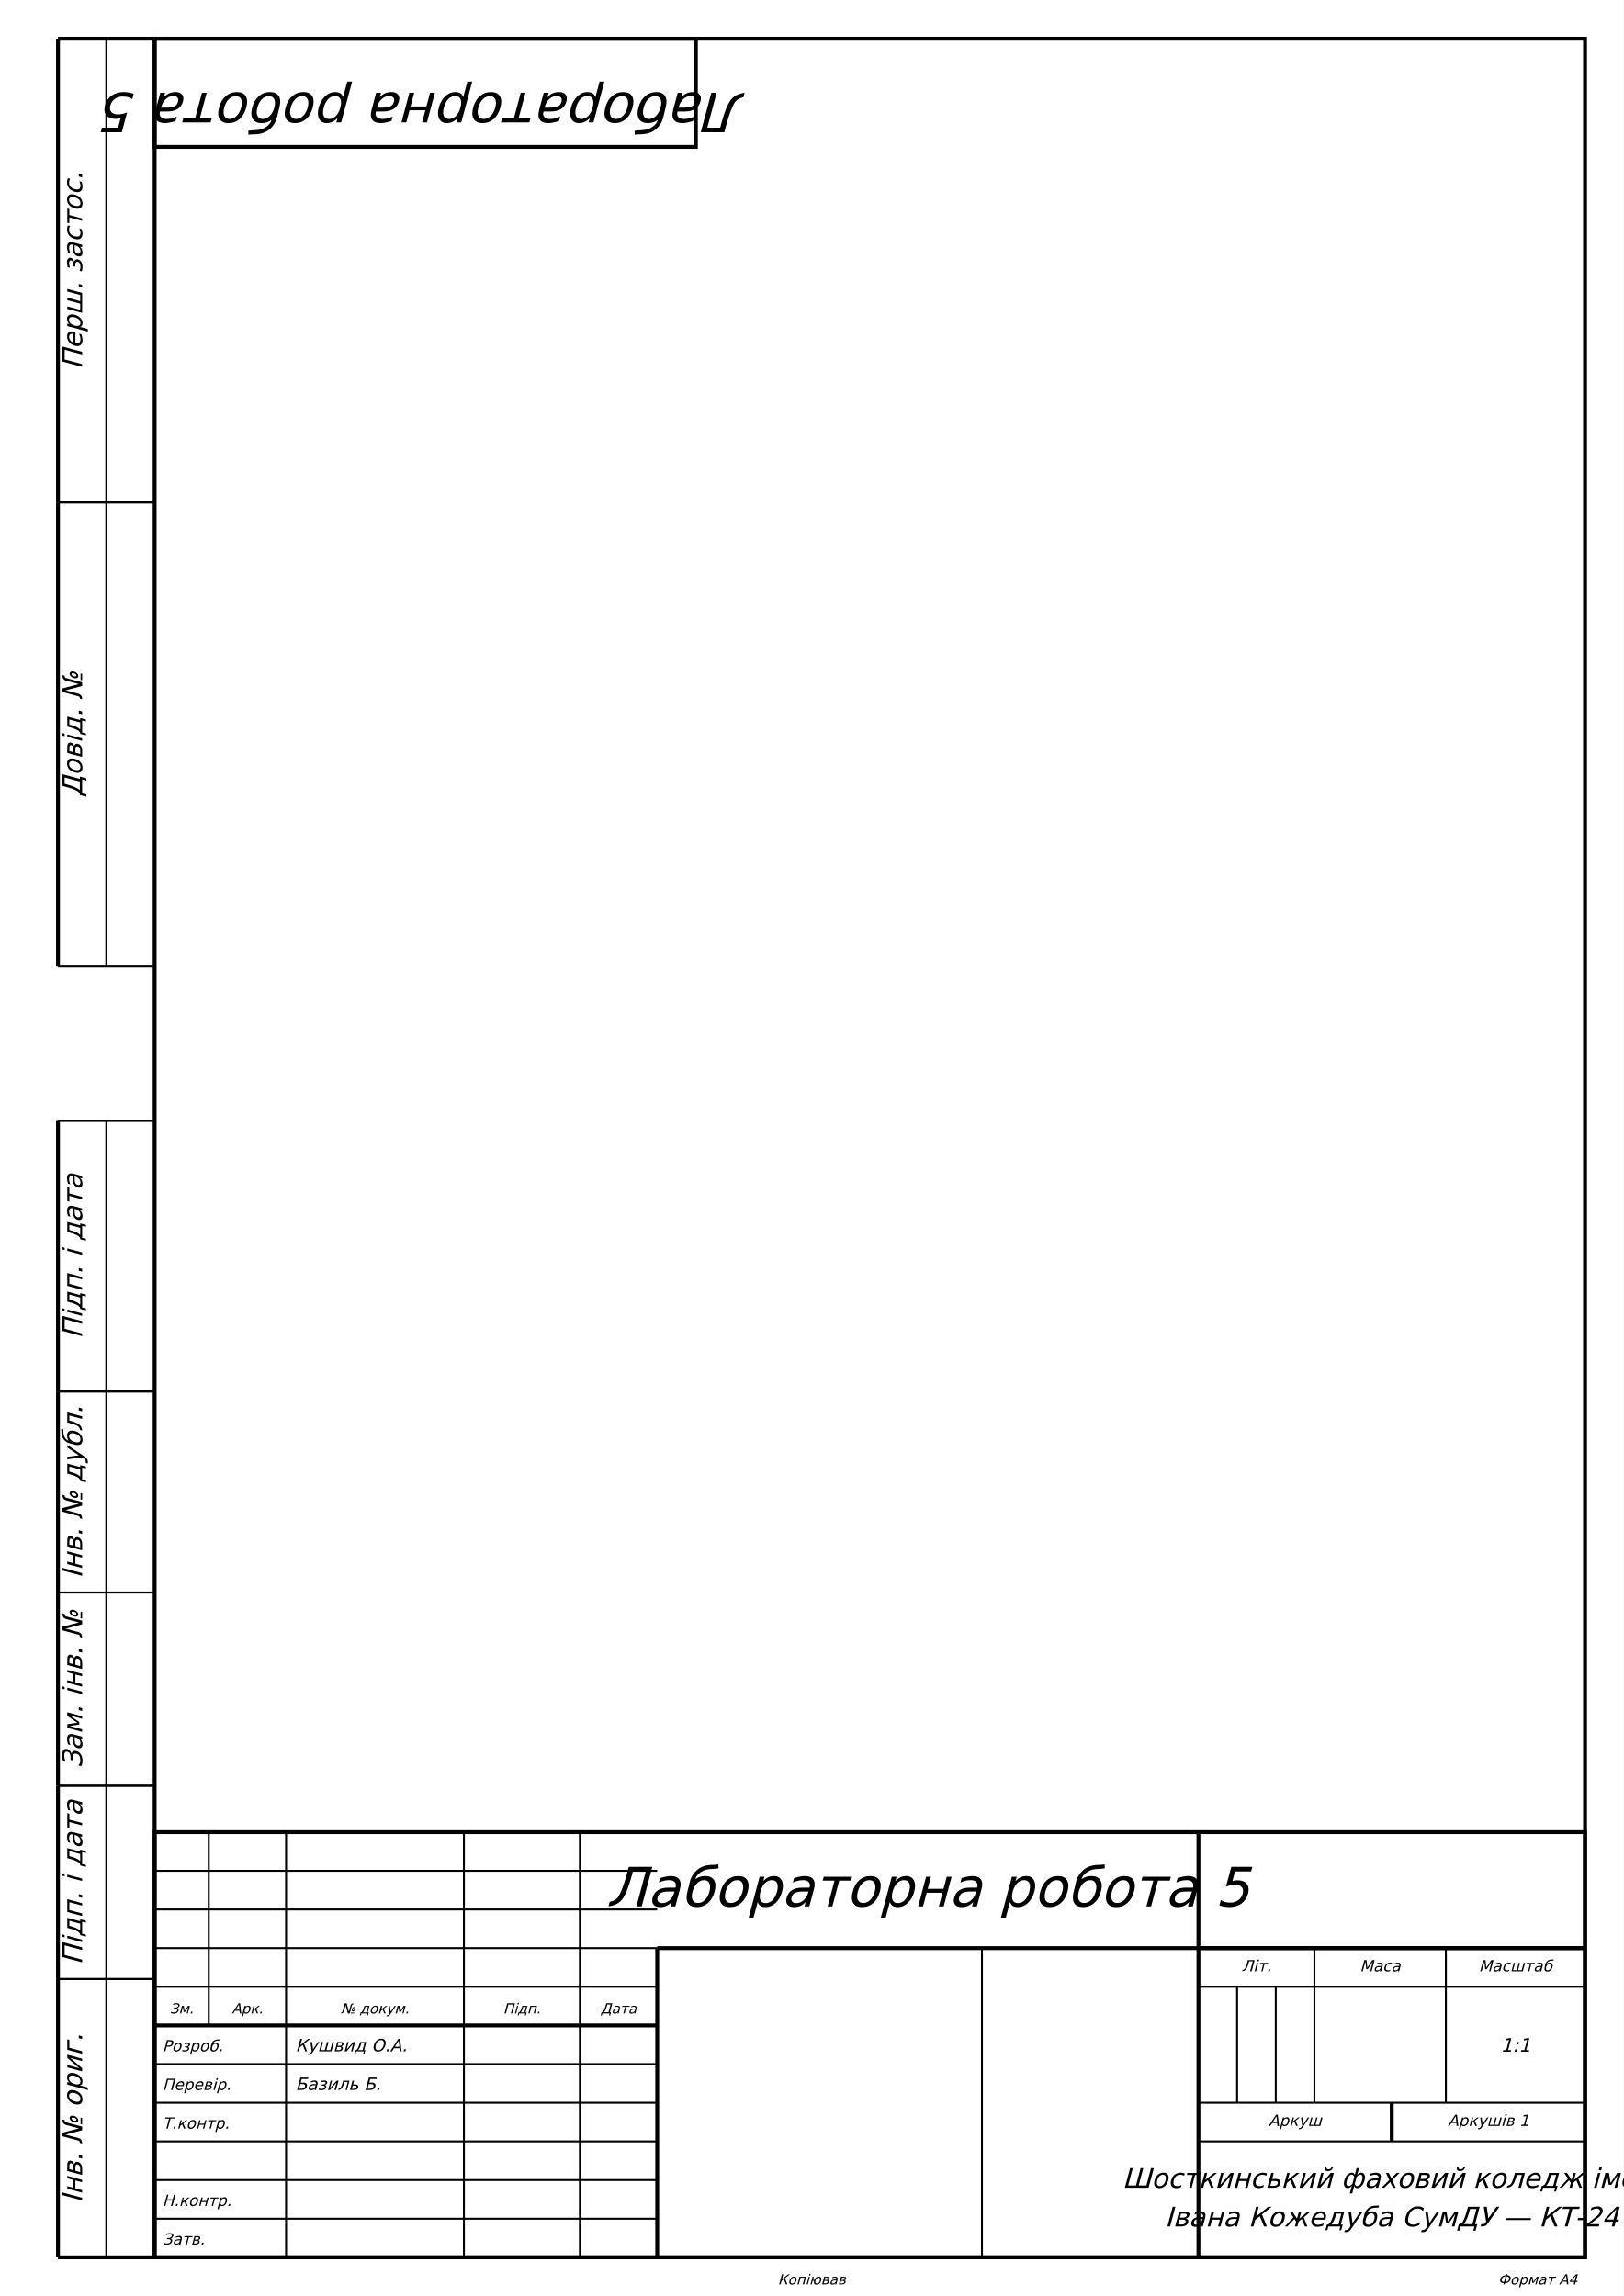
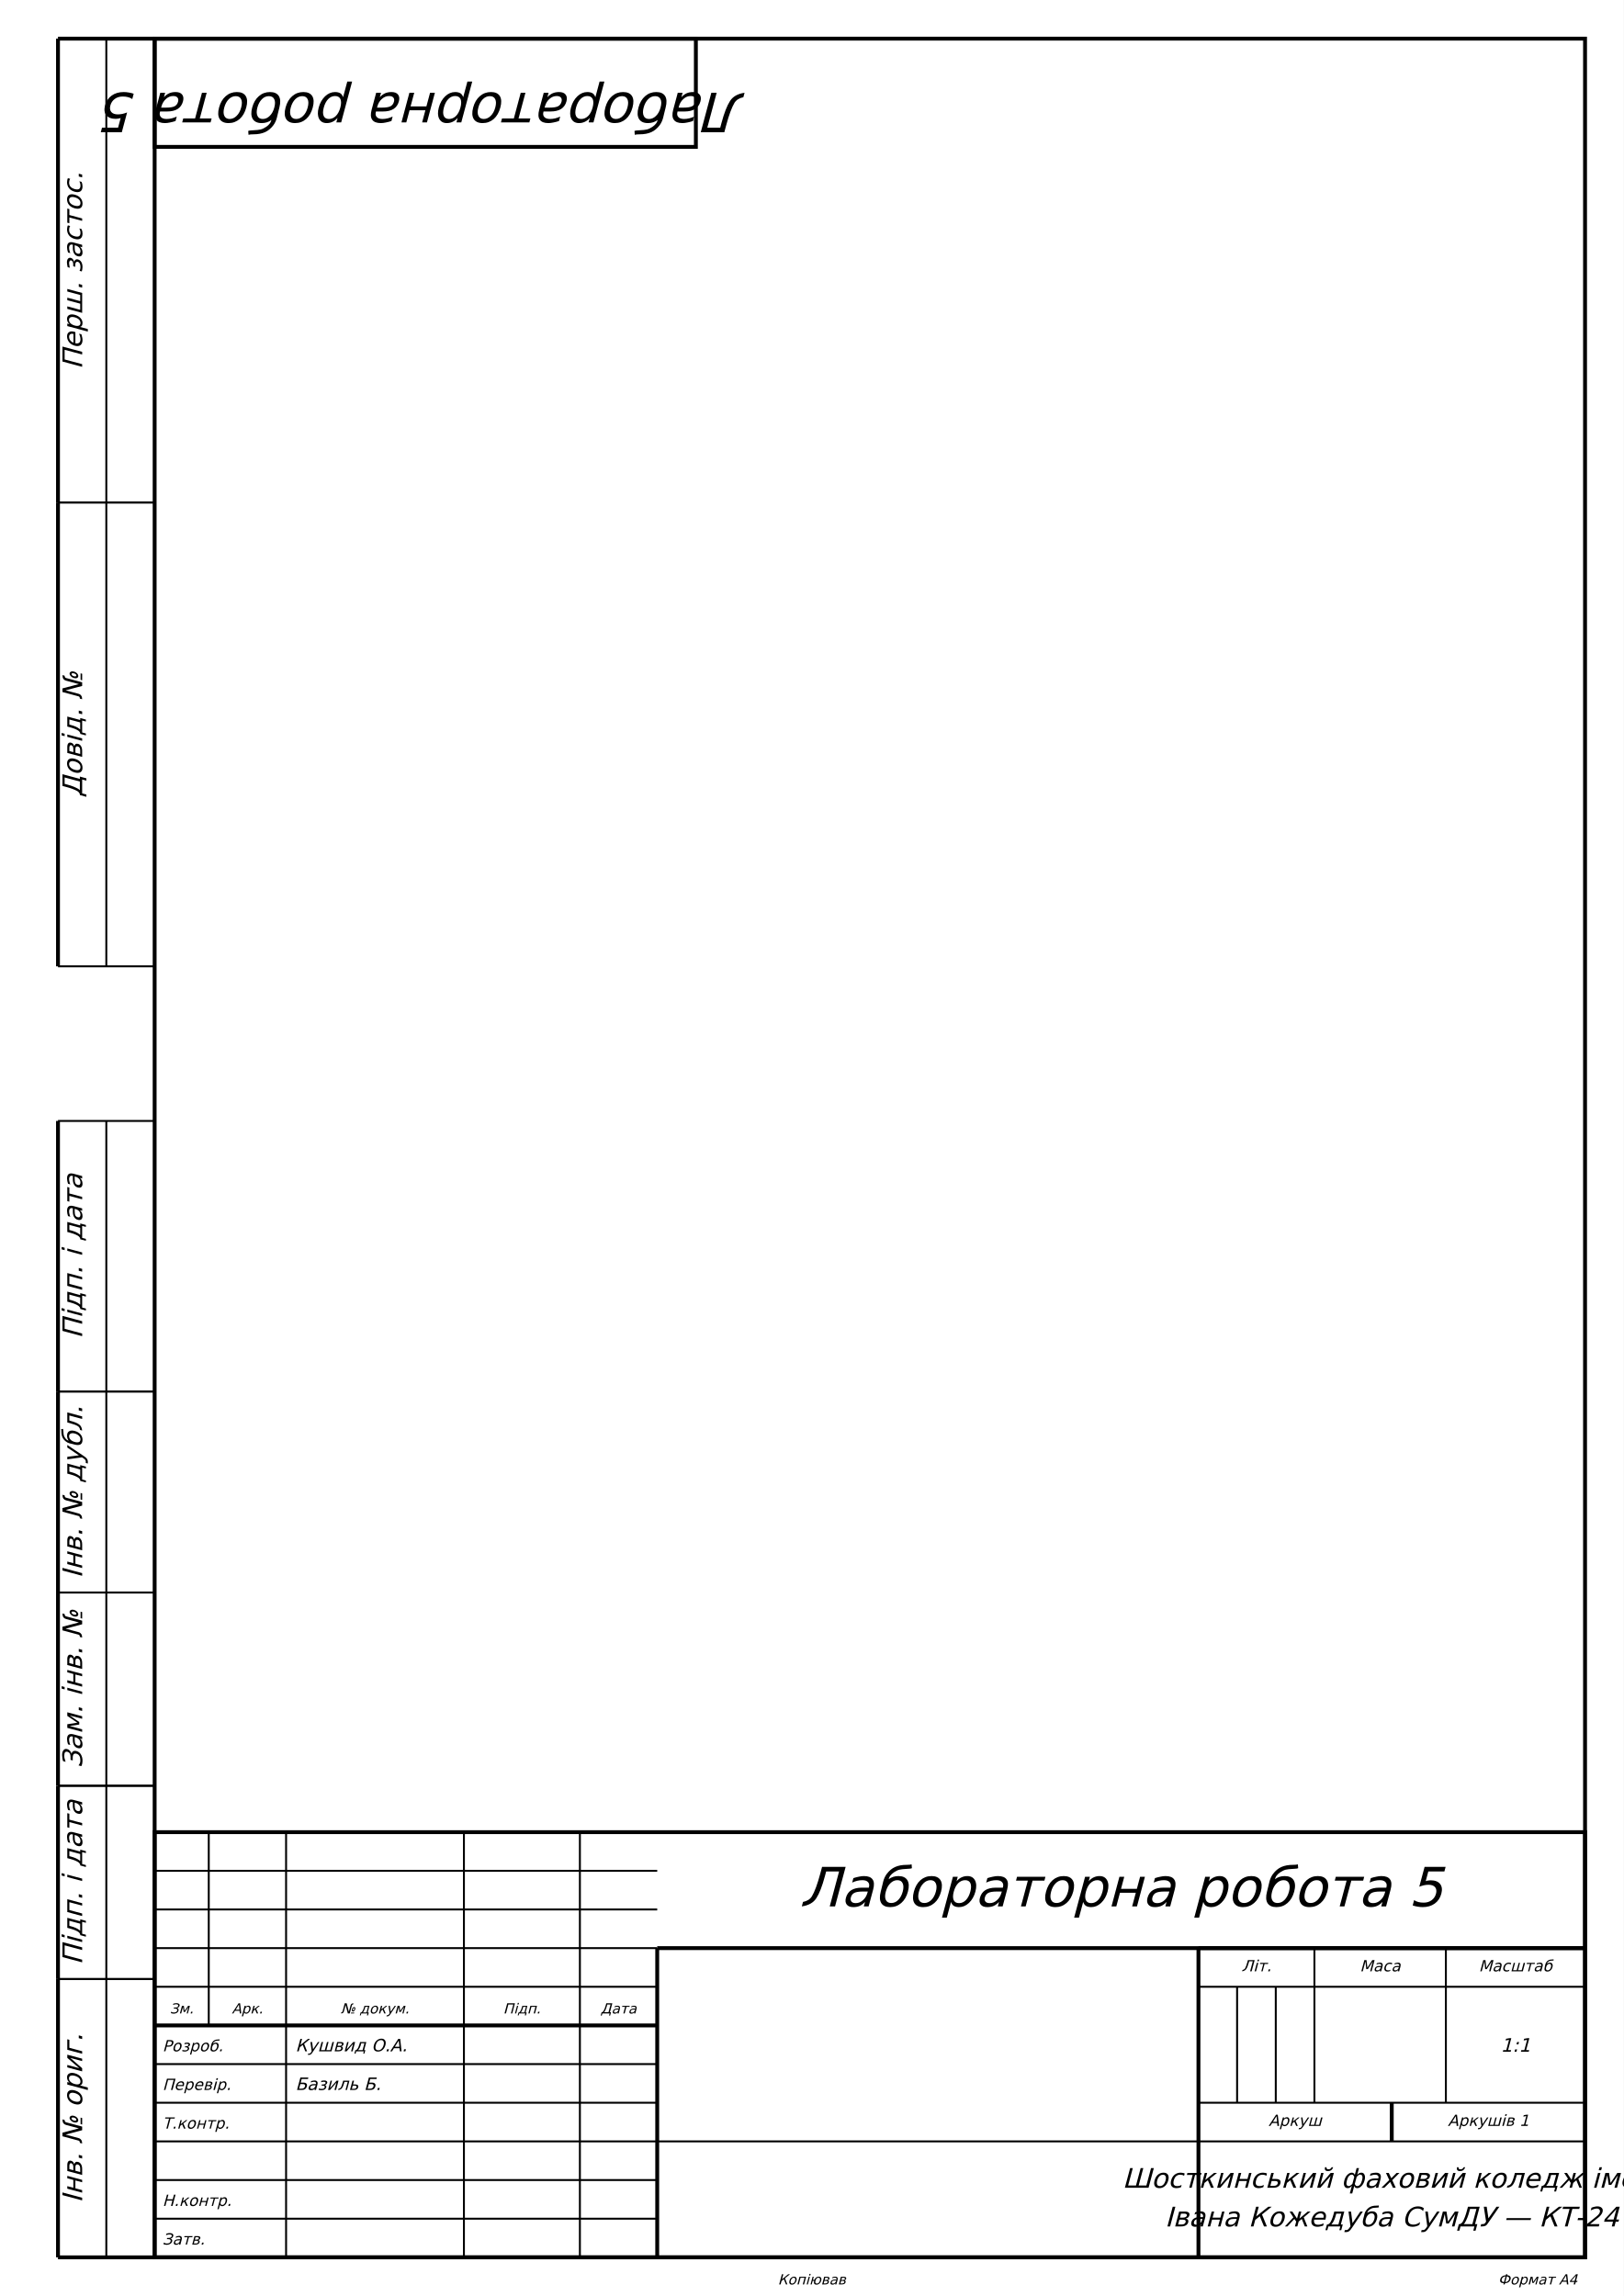
<svg xmlns="http://www.w3.org/2000/svg" width="210mm" height="297mm" viewBox="0 0 210 297">
  <rect width="210" height="297" fill="white" />
  <g transform="translate(0 0) scale(1)">
    <rect x="20" y="5" width="185" height="287" fill="none" stroke="#000000" stroke-width="0.5" />
    <line x1="7.5" y1="5" x2="20" y2="5" stroke="#000000" stroke-width="0.5" fill="none" />
    <line x1="7.5" y1="65" x2="20" y2="65" stroke="#000000" stroke-width="0.25" fill="none" />
    <line x1="7.5" y1="5" x2="7.5" y2="65" stroke="#000000" stroke-width="0.5" fill="none" />
    <line x1="13.75" y1="5" x2="13.75" y2="65" stroke="#000000" stroke-width="0.25" fill="none" />
    <text x="10.625" y="35" font-family="'GOST type B','ISO 3098','DejaVu Sans',Arial,sans-serif" font-size="3.5" fill="#000000" text-anchor="middle" transform="translate(10.625 35) rotate(-90) skewX(-15) translate(-10.625 -35)">Перш. застос.</text>
    <line x1="7.5" y1="65" x2="20" y2="65" stroke="#000000" stroke-width="0.25" fill="none" />
    <line x1="7.5" y1="125" x2="20" y2="125" stroke="#000000" stroke-width="0.25" fill="none" />
    <line x1="7.5" y1="65" x2="7.5" y2="125" stroke="#000000" stroke-width="0.5" fill="none" />
    <line x1="13.75" y1="65" x2="13.75" y2="125" stroke="#000000" stroke-width="0.25" fill="none" />
    <text x="10.625" y="95" font-family="'GOST type B','ISO 3098','DejaVu Sans',Arial,sans-serif" font-size="3.5" fill="#000000" text-anchor="middle" transform="translate(10.625 95) rotate(-90) skewX(-15) translate(-10.625 -95)">Довід. №</text>
    <line x1="7.5" y1="145" x2="20" y2="145" stroke="#000000" stroke-width="0.25" fill="none" />
    <line x1="7.5" y1="180" x2="20" y2="180" stroke="#000000" stroke-width="0.25" fill="none" />
    <line x1="7.5" y1="145" x2="7.5" y2="180" stroke="#000000" stroke-width="0.5" fill="none" />
    <line x1="13.75" y1="145" x2="13.75" y2="180" stroke="#000000" stroke-width="0.25" fill="none" />
    <text x="10.625" y="162.5" font-family="'GOST type B','ISO 3098','DejaVu Sans',Arial,sans-serif" font-size="3.5" fill="#000000" text-anchor="middle" transform="translate(10.625 162.5) rotate(-90) skewX(-15) translate(-10.625 -162.5)">Підп. і дата</text>
    <line x1="7.5" y1="180" x2="20" y2="180" stroke="#000000" stroke-width="0.25" fill="none" />
    <line x1="7.5" y1="206" x2="20" y2="206" stroke="#000000" stroke-width="0.25" fill="none" />
    <line x1="7.5" y1="180" x2="7.5" y2="206" stroke="#000000" stroke-width="0.5" fill="none" />
    <line x1="13.75" y1="180" x2="13.75" y2="206" stroke="#000000" stroke-width="0.25" fill="none" />
    <text x="10.625" y="193" font-family="'GOST type B','ISO 3098','DejaVu Sans',Arial,sans-serif" font-size="3.5" fill="#000000" text-anchor="middle" transform="translate(10.625 193) rotate(-90) skewX(-15) translate(-10.625 -193)">Інв. № дубл.</text>
    <line x1="7.5" y1="206" x2="20" y2="206" stroke="#000000" stroke-width="0.25" fill="none" />
    <line x1="7.5" y1="231" x2="20" y2="231" stroke="#000000" stroke-width="0.25" fill="none" />
    <line x1="7.5" y1="206" x2="7.5" y2="231" stroke="#000000" stroke-width="0.5" fill="none" />
    <line x1="13.75" y1="206" x2="13.75" y2="231" stroke="#000000" stroke-width="0.25" fill="none" />
    <text x="10.625" y="218.5" font-family="'GOST type B','ISO 3098','DejaVu Sans',Arial,sans-serif" font-size="3.5" fill="#000000" text-anchor="middle" transform="translate(10.625 218.5) rotate(-90) skewX(-15) translate(-10.625 -218.5)">Зам. інв. №</text>
    <line x1="7.5" y1="231" x2="20" y2="231" stroke="#000000" stroke-width="0.25" fill="none" />
    <line x1="7.5" y1="256" x2="20" y2="256" stroke="#000000" stroke-width="0.25" fill="none" />
    <line x1="7.5" y1="231" x2="7.5" y2="256" stroke="#000000" stroke-width="0.5" fill="none" />
    <line x1="13.75" y1="231" x2="13.75" y2="256" stroke="#000000" stroke-width="0.25" fill="none" />
    <text x="10.625" y="243.5" font-family="'GOST type B','ISO 3098','DejaVu Sans',Arial,sans-serif" font-size="3.5" fill="#000000" text-anchor="middle" transform="translate(10.625 243.5) rotate(-90) skewX(-15) translate(-10.625 -243.5)">Підп. і дата</text>
    <line x1="7.5" y1="256" x2="20" y2="256" stroke="#000000" stroke-width="0.25" fill="none" />
    <line x1="7.5" y1="292" x2="20" y2="292" stroke="#000000" stroke-width="0.5" fill="none" />
    <line x1="7.5" y1="256" x2="7.5" y2="292" stroke="#000000" stroke-width="0.5" fill="none" />
    <line x1="13.75" y1="256" x2="13.75" y2="292" stroke="#000000" stroke-width="0.25" fill="none" />
    <text x="10.625" y="274" font-family="'GOST type B','ISO 3098','DejaVu Sans',Arial,sans-serif" font-size="3.5" fill="#000000" text-anchor="middle" transform="translate(10.625 274) rotate(-90) skewX(-15) translate(-10.625 -274)">Інв. № ориг.</text>
    <rect x="20" y="5" width="70" height="14" fill="none" stroke="#000000" stroke-width="0.5" />
    <text textLength="65" lengthAdjust="spacingAndGlyphs" x="55" y="12" font-family="'GOST type B','ISO 3098','DejaVu Sans',Arial,sans-serif" font-size="7" fill="#000000" text-anchor="middle" transform="translate(55 12) rotate(180) skewX(-15) translate(-55 -12)">Лабораторна робота 5</text>
    <rect x="20" y="237" width="185" height="55" fill="none" stroke="#000000" stroke-width="0.5" />
    <line x1="27" y1="237" x2="27" y2="262" stroke="#000000" stroke-width="0.25" fill="none" />
    <line x1="37" y1="237" x2="37" y2="262" stroke="#000000" stroke-width="0.25" fill="none" />
    <line x1="60" y1="237" x2="60" y2="262" stroke="#000000" stroke-width="0.25" fill="none" />
    <line x1="75" y1="237" x2="75" y2="262" stroke="#000000" stroke-width="0.25" fill="none" />
    <line x1="85" y1="252" x2="85" y2="292" stroke="#000000" stroke-width="0.5" fill="none" />
    <line x1="20" y1="242" x2="85" y2="242" stroke="#000000" stroke-width="0.25" fill="none" />
    <line x1="20" y1="247" x2="85" y2="247" stroke="#000000" stroke-width="0.25" fill="none" />
    <line x1="20" y1="252" x2="85" y2="252" stroke="#000000" stroke-width="0.25" fill="none" />
    <line x1="20" y1="257" x2="85" y2="257" stroke="#000000" stroke-width="0.25" fill="none" />
    <line x1="20" y1="262" x2="85" y2="262" stroke="#000000" stroke-width="0.5" fill="none" />
    <text x="23.5" y="260.45" font-family="'GOST type B','ISO 3098','DejaVu Sans',Arial,sans-serif" font-size="1.8" fill="#000000" text-anchor="middle" transform="translate(23.5 260.45) skewX(-15) translate(-23.5 -260.45)">Зм.</text>
    <text x="32" y="260.45" font-family="'GOST type B','ISO 3098','DejaVu Sans',Arial,sans-serif" font-size="1.8" fill="#000000" text-anchor="middle" transform="translate(32 260.45) skewX(-15) translate(-32 -260.45)">Арк.</text>
    <text x="48.5" y="260.45" font-family="'GOST type B','ISO 3098','DejaVu Sans',Arial,sans-serif" font-size="1.8" fill="#000000" text-anchor="middle" transform="translate(48.5 260.45) skewX(-15) translate(-48.5 -260.45)">№ докум.</text>
    <text x="67.5" y="260.45" font-family="'GOST type B','ISO 3098','DejaVu Sans',Arial,sans-serif" font-size="1.8" fill="#000000" text-anchor="middle" transform="translate(67.5 260.45) skewX(-15) translate(-67.5 -260.45)">Підп.</text>
    <text x="80" y="260.45" font-family="'GOST type B','ISO 3098','DejaVu Sans',Arial,sans-serif" font-size="1.8" fill="#000000" text-anchor="middle" transform="translate(80 260.45) skewX(-15) translate(-80 -260.45)">Дата</text>
    <line x1="37" y1="262" x2="37" y2="292" stroke="#000000" stroke-width="0.25" fill="none" />
    <line x1="60" y1="262" x2="60" y2="292" stroke="#000000" stroke-width="0.25" fill="none" />
    <line x1="75" y1="262" x2="75" y2="292" stroke="#000000" stroke-width="0.25" fill="none" />
    <line x1="20" y1="267" x2="85" y2="267" stroke="#000000" stroke-width="0.25" fill="none" />
    <line x1="20" y1="272" x2="85" y2="272" stroke="#000000" stroke-width="0.25" fill="none" />
    <line x1="20" y1="277" x2="85" y2="277" stroke="#000000" stroke-width="0.25" fill="none" />
    <line x1="20" y1="282" x2="85" y2="282" stroke="#000000" stroke-width="0.25" fill="none" />
    <line x1="20" y1="287" x2="85" y2="287" stroke="#000000" stroke-width="0.25" fill="none" />
    <line x1="20" y1="292" x2="85" y2="292" stroke="#000000" stroke-width="0.25" fill="none" />
    <text x="21" y="265.35" font-family="'GOST type B','ISO 3098','DejaVu Sans',Arial,sans-serif" font-size="2" fill="#000000" text-anchor="start" transform="translate(21 265.35) skewX(-15) translate(-21 -265.35)">Розроб.</text>
    <text x="38.2" y="265.35" font-family="'GOST type B','ISO 3098','DejaVu Sans',Arial,sans-serif" font-size="2.2" fill="#000000" text-anchor="start" transform="translate(38.2 265.35) skewX(-15) translate(-38.2 -265.35)">Кушвид О.А.</text>
    <text x="21" y="270.35" font-family="'GOST type B','ISO 3098','DejaVu Sans',Arial,sans-serif" font-size="2" fill="#000000" text-anchor="start" transform="translate(21 270.35) skewX(-15) translate(-21 -270.35)">Перевір.</text>
    <text x="38.2" y="270.35" font-family="'GOST type B','ISO 3098','DejaVu Sans',Arial,sans-serif" font-size="2.2" fill="#000000" text-anchor="start" transform="translate(38.2 270.35) skewX(-15) translate(-38.2 -270.35)">Базиль Б.</text>
    <text x="21" y="275.35" font-family="'GOST type B','ISO 3098','DejaVu Sans',Arial,sans-serif" font-size="2" fill="#000000" text-anchor="start" transform="translate(21 275.35) skewX(-15) translate(-21 -275.35)">Т.контр.</text>
    <text x="21" y="285.35" font-family="'GOST type B','ISO 3098','DejaVu Sans',Arial,sans-serif" font-size="2" fill="#000000" text-anchor="start" transform="translate(21 285.35) skewX(-15) translate(-21 -285.35)">Н.контр.</text>
    <text x="21" y="290.35" font-family="'GOST type B','ISO 3098','DejaVu Sans',Arial,sans-serif" font-size="2" fill="#000000" text-anchor="start" transform="translate(21 290.35) skewX(-15) translate(-21 -290.35)">Затв.</text>
-     <line x1="155" y1="237" x2="155" y2="292" stroke="#000000" stroke-width="0.5" fill="none" />
-     <line x1="127" y1="252" x2="127" y2="292" stroke="#000000" stroke-width="0.25" fill="none" />
+     <line x1="155" y1="252" x2="155" y2="292" stroke="#000000" stroke-width="0.5" fill="none" />
    <line x1="85" y1="252" x2="205" y2="252" stroke="#000000" stroke-width="0.5" fill="none" />
-     <text textLength="65" lengthAdjust="spacingAndGlyphs" x="120" y="246.6" font-family="'GOST type B','ISO 3098','DejaVu Sans',Arial,sans-serif" font-size="7" fill="#000000" text-anchor="middle" transform="translate(120 246.6) skewX(-15) translate(-120 -246.6)">Лабораторна робота 5</text>
+     <text textLength="65" lengthAdjust="spacingAndGlyphs" x="145" y="246.6" font-family="'GOST type B','ISO 3098','DejaVu Sans',Arial,sans-serif" font-size="7" fill="#000000" text-anchor="middle" transform="translate(145 246.6) skewX(-15) translate(-145 -246.6)">Лабораторна робота 5</text>
    <line x1="155" y1="252" x2="205" y2="252" stroke="#000000" stroke-width="0.5" fill="none" />
    <line x1="155" y1="257" x2="205" y2="257" stroke="#000000" stroke-width="0.25" fill="none" />
    <line x1="170" y1="252" x2="170" y2="272" stroke="#000000" stroke-width="0.25" fill="none" />
    <line x1="187" y1="252" x2="187" y2="272" stroke="#000000" stroke-width="0.25" fill="none" />
    <line x1="160" y1="257" x2="160" y2="272" stroke="#000000" stroke-width="0.25" fill="none" />
    <line x1="165" y1="257" x2="165" y2="272" stroke="#000000" stroke-width="0.25" fill="none" />
    <text x="162.5" y="255" font-family="'GOST type B','ISO 3098','DejaVu Sans',Arial,sans-serif" font-size="2" fill="#000000" text-anchor="middle" transform="translate(162.5 255) skewX(-15) translate(-162.5 -255)">Літ.</text>
    <text x="178.5" y="255" font-family="'GOST type B','ISO 3098','DejaVu Sans',Arial,sans-serif" font-size="2" fill="#000000" text-anchor="middle" transform="translate(178.5 255) skewX(-15) translate(-178.5 -255)">Маса</text>
    <text x="196" y="255" font-family="'GOST type B','ISO 3098','DejaVu Sans',Arial,sans-serif" font-size="2" fill="#000000" text-anchor="middle" transform="translate(196 255) skewX(-15) translate(-196 -255)">Масштаб</text>
    <text x="157.5" y="265.4" font-family="'GOST type B','ISO 3098','DejaVu Sans',Arial,sans-serif" font-size="2.4" fill="#000000" text-anchor="middle" transform="translate(157.5 265.4) skewX(-15) translate(-157.5 -265.4)" />
    <text x="196" y="265.4" font-family="'GOST type B','ISO 3098','DejaVu Sans',Arial,sans-serif" font-size="2.4" fill="#000000" text-anchor="middle" transform="translate(196 265.4) skewX(-15) translate(-196 -265.4)">1:1</text>
    <line x1="155" y1="272" x2="205" y2="272" stroke="#000000" stroke-width="0.25" fill="none" />
    <line x1="155" y1="277" x2="205" y2="277" stroke="#000000" stroke-width="0.25" fill="none" />
+     <line x1="85" y1="277" x2="155" y2="277" stroke="#000000" stroke-width="0.25" fill="none" />
    <line x1="180" y1="272" x2="180" y2="277" stroke="#000000" stroke-width="0.5" fill="none" />
    <text x="167.5" y="275" font-family="'GOST type B','ISO 3098','DejaVu Sans',Arial,sans-serif" font-size="2" fill="#000000" text-anchor="middle" transform="translate(167.5 275) skewX(-15) translate(-167.5 -275)">Аркуш</text>
    <text x="192.5" y="275" font-family="'GOST type B','ISO 3098','DejaVu Sans',Arial,sans-serif" font-size="2" fill="#000000" text-anchor="middle" transform="translate(192.5 275) skewX(-15) translate(-192.5 -275)">Аркушів 1</text>
    <text textLength="45" lengthAdjust="spacingAndGlyphs" x="180" y="283" font-family="'GOST type B','ISO 3098','DejaVu Sans',Arial,sans-serif" font-size="3.5" fill="#000000" text-anchor="middle" transform="translate(180 283) skewX(-15) translate(-180 -283)">Шосткинський фаховий коледж імені</text>
    <text textLength="45" lengthAdjust="spacingAndGlyphs" x="180" y="288" font-family="'GOST type B','ISO 3098','DejaVu Sans',Arial,sans-serif" font-size="3.5" fill="#000000" text-anchor="middle" transform="translate(180 288) skewX(-15) translate(-180 -288)">Івана Кожедуба СумДУ — КТ-24</text>
    <text x="105" y="295.5" font-family="'GOST type B','ISO 3098','DejaVu Sans',Arial,sans-serif" font-size="1.8" fill="#000000" text-anchor="middle" transform="translate(105 295.5) skewX(-15) translate(-105 -295.5)">Копіював</text>
    <text x="204" y="295.5" font-family="'GOST type B','ISO 3098','DejaVu Sans',Arial,sans-serif" font-size="1.8" fill="#000000" text-anchor="end" transform="translate(204 295.5) skewX(-15) translate(-204 -295.5)">Формат А4</text>
  </g>
</svg>
